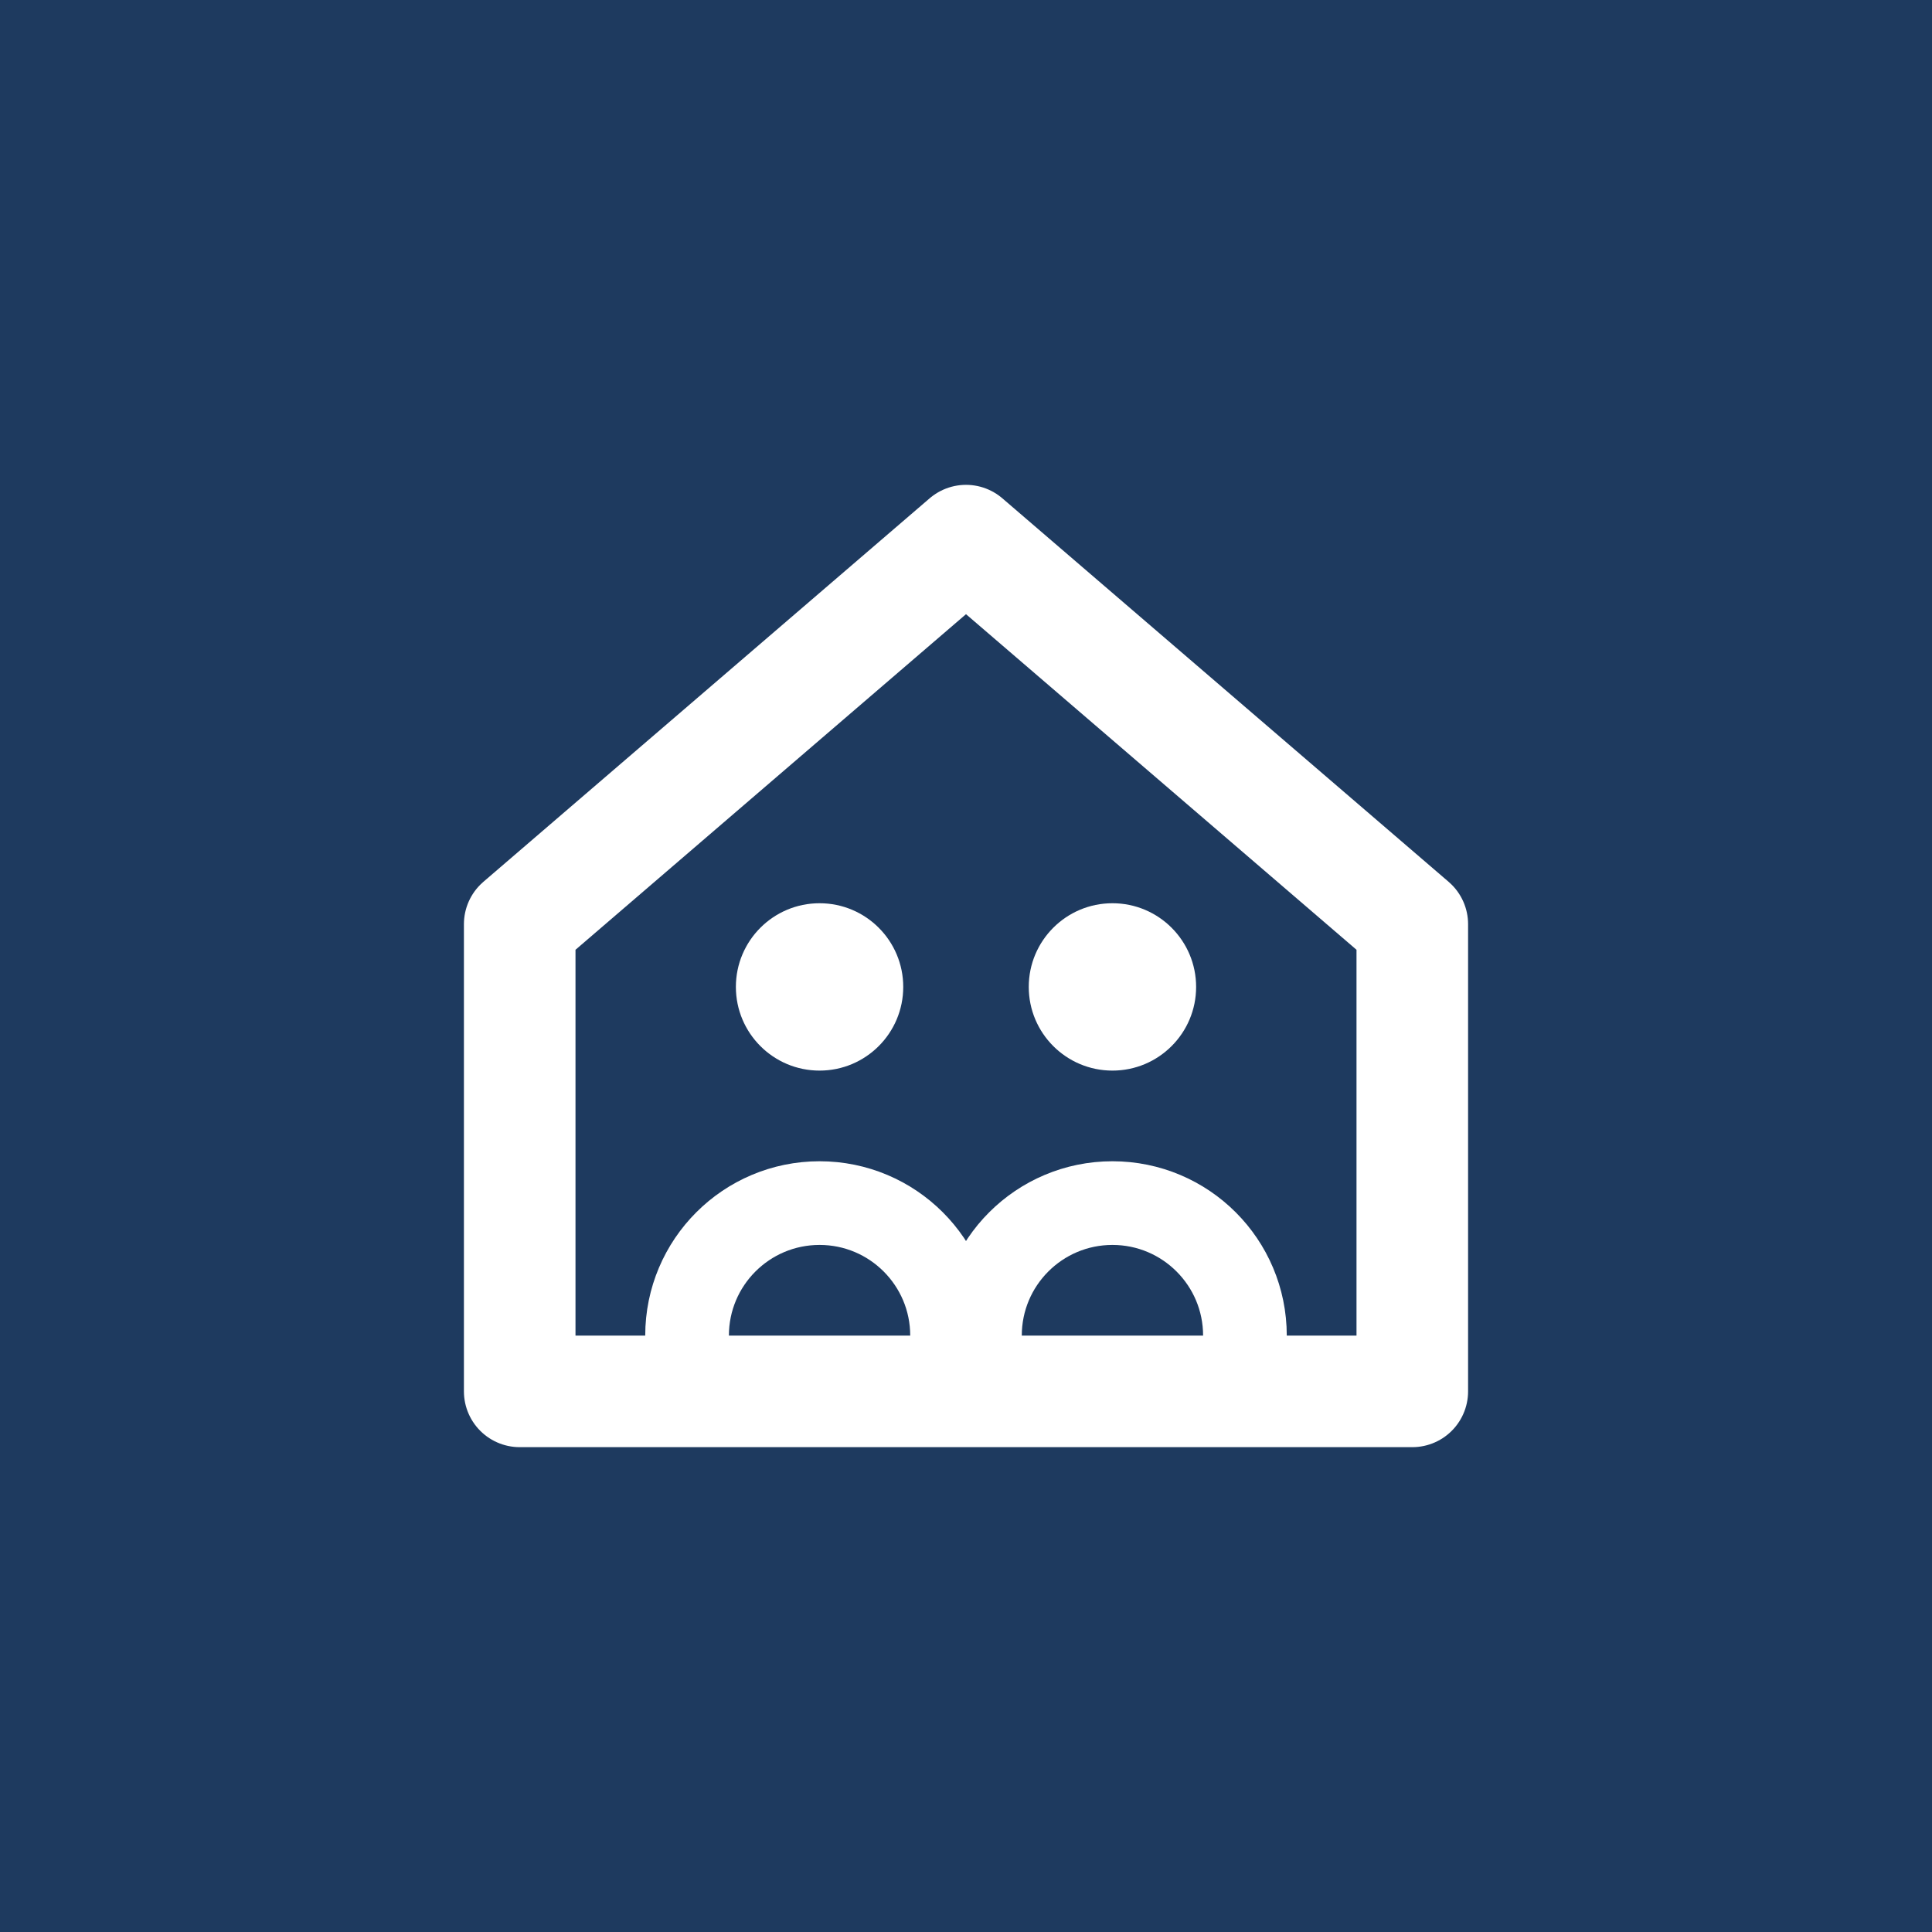
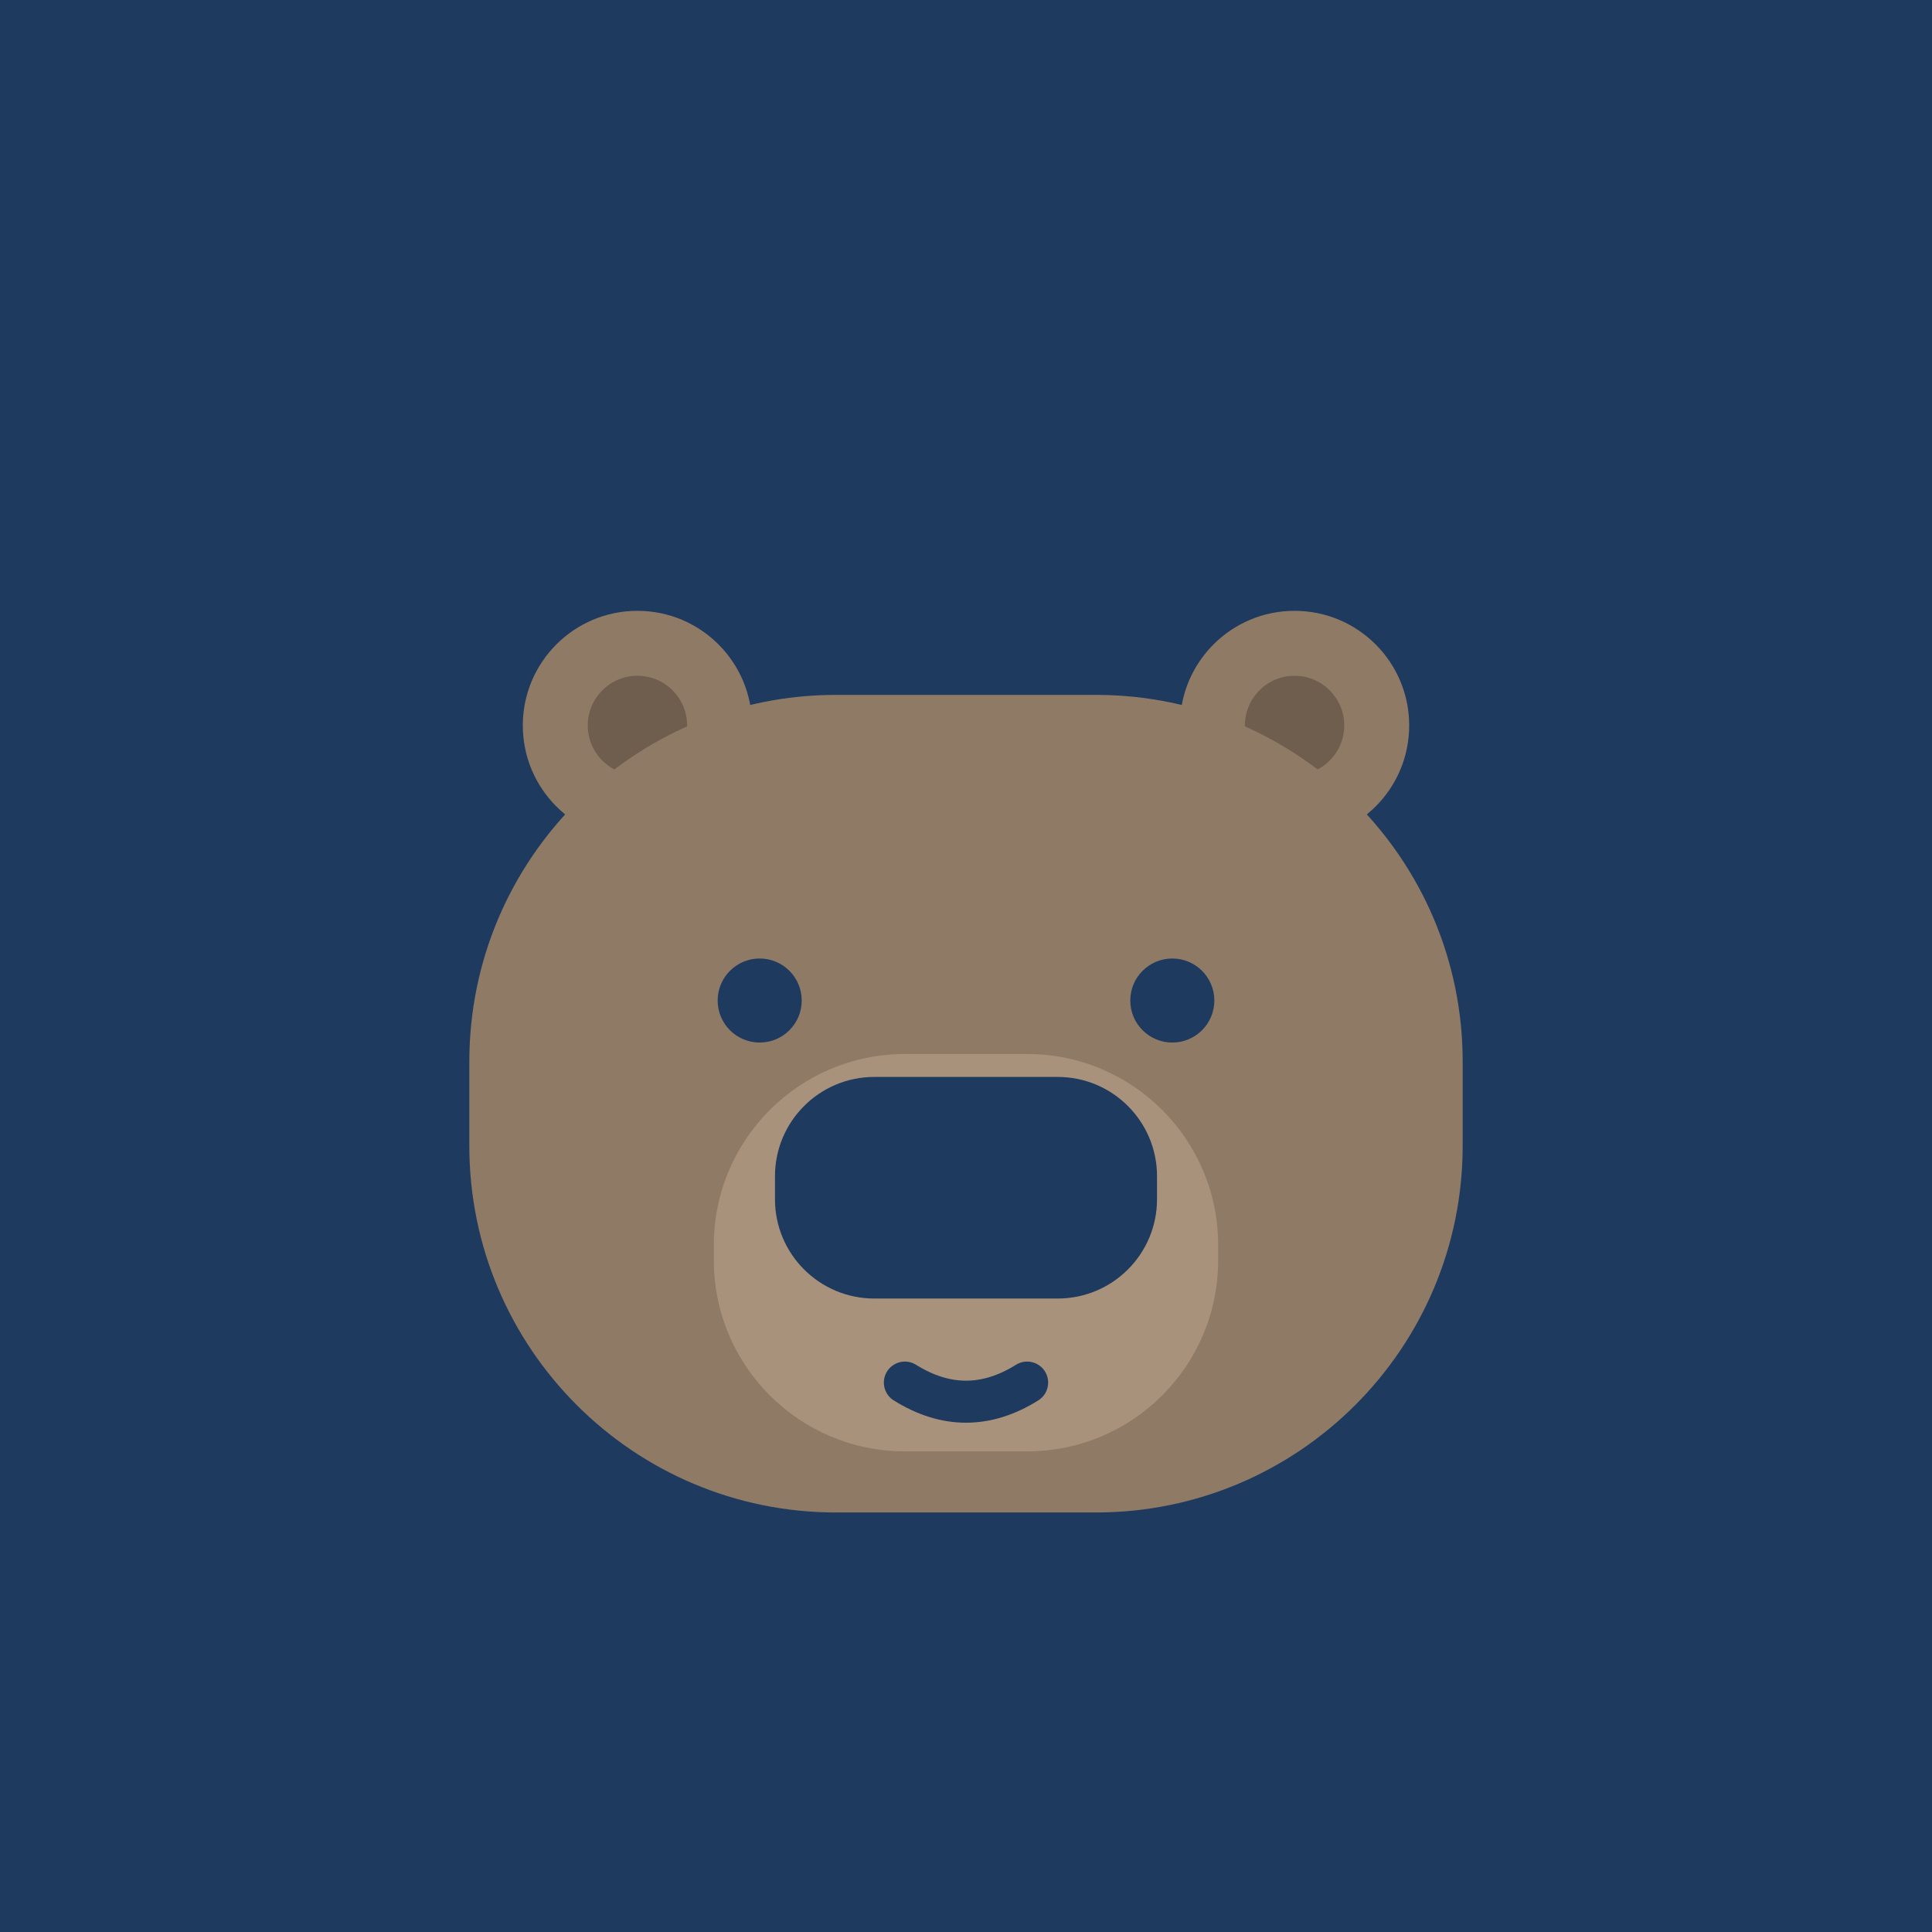
<svg xmlns="http://www.w3.org/2000/svg" viewBox="0 0 512 512">
  <rect width="512" height="512" fill="#1e3a5f" />
-   <g transform="translate(256 256) scale(0.924) translate(-256.0 -262.0)">
-     <path d="M128 250 L256 140 L384 250 V384 H128 Z" fill="none" stroke="#ffffff" stroke-width="32" stroke-linejoin="round" />
-     <circle cx="214" cy="268" r="24" fill="#ffffff" />
-     <circle cx="298" cy="268" r="24" fill="#ffffff" />
-     <path d="M176 368 A38 38 0 0 1 252 368 M260 368 A38 38 0 0 1 336 368" fill="none" stroke="#ffffff" stroke-width="24" stroke-linecap="round" />
+   <g transform="translate(256 256) scale(0.8) translate(-256 -256)">
+     <svg x="66" y="70" width="380" height="405" viewBox="0 0 300 320">
+       <circle cx="64" cy="84" r="30" stroke-width="22" fill="#8f7a66" />
+       <circle cx="236" cy="84" r="30" stroke-width="22" fill="#8f7a66" />
+       <circle cx="64" cy="84" r="13" fill="#6f5d4d" />
+       <circle cx="236" cy="84" r="13" fill="#6f5d4d" />
+       <rect x="20" y="76" width="260" height="214" rx="96" stroke-width="28" fill="#8f7a66" />
+       <rect x="84" y="170" width="132" height="104" rx="50" fill="#a8927c" />
+       <circle cx="96" cy="156" r="11" fill="#1e3a5f" />
+       <circle cx="204" cy="156" r="11" fill="#1e3a5f" />
+       <rect x="100" y="176" width="100" height="58" rx="26" fill="#1e3a5f" />
+       <path d="M134 256 Q150 266 166 256" stroke="#1e3a5f" stroke-width="11" stroke-linecap="round" fill="none" />
+     </svg>
  </g>
</svg>
